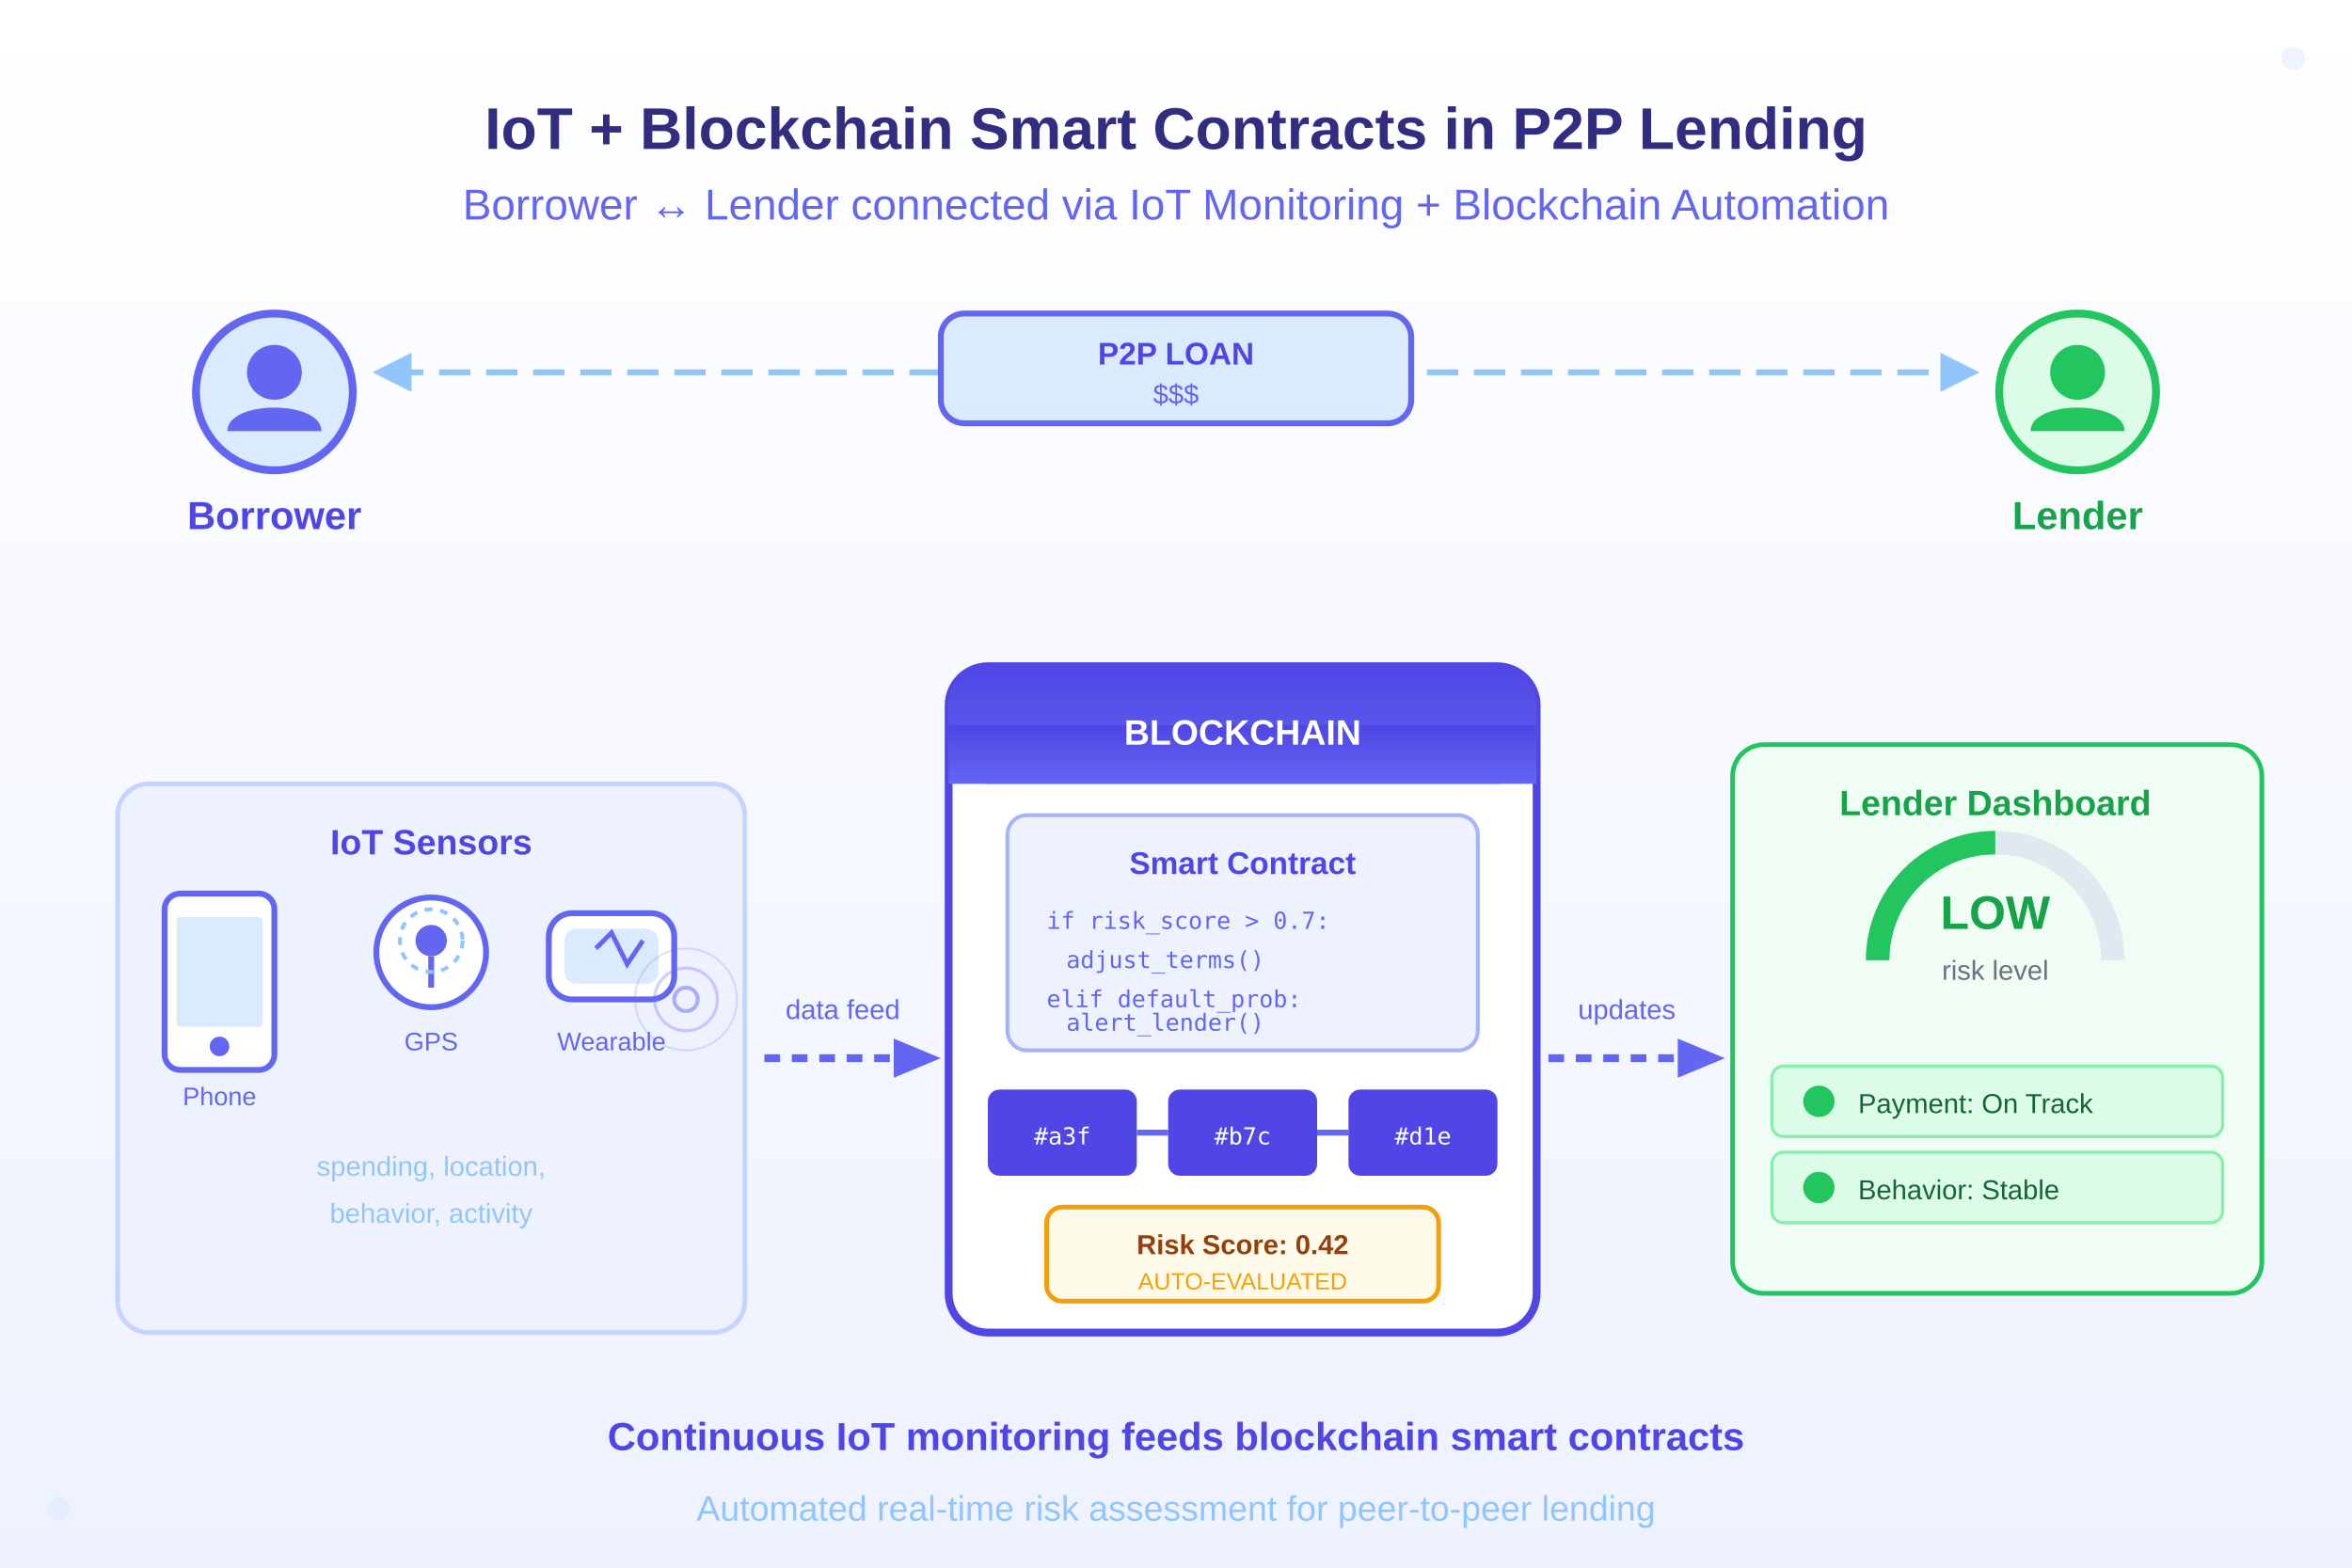
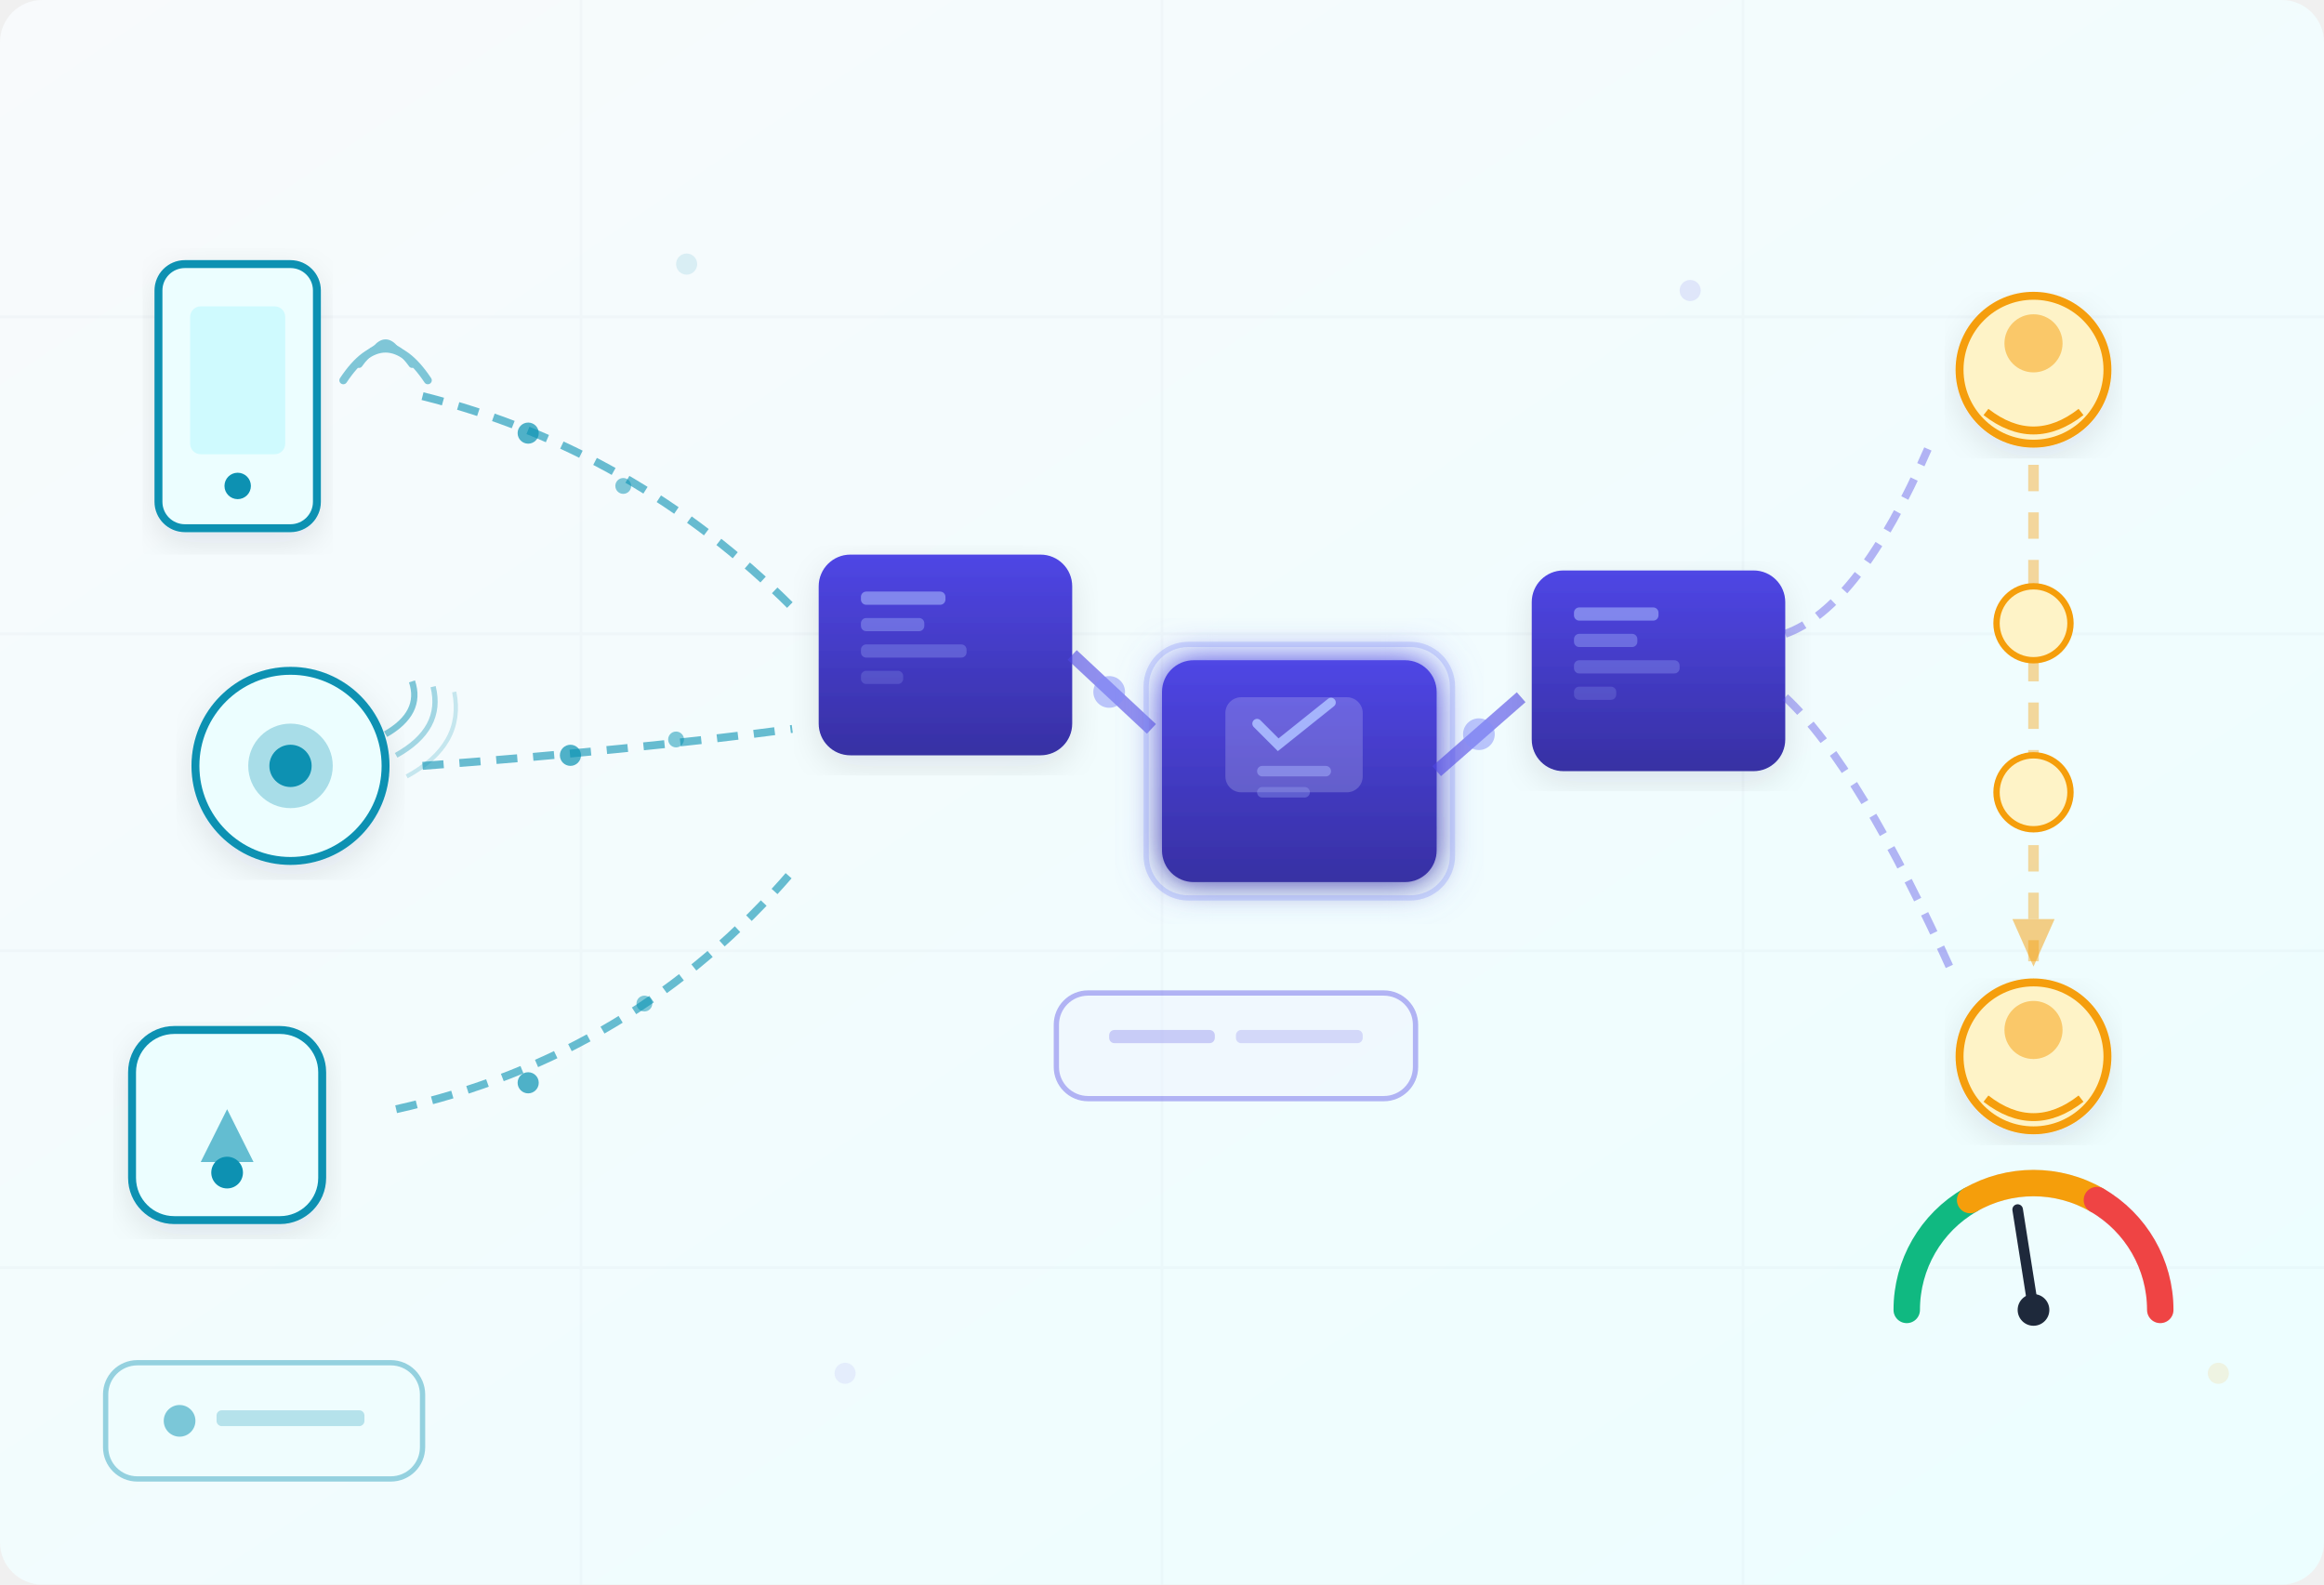
- <svg xmlns="http://www.w3.org/2000/svg" viewBox="0 0 600 400">
+ <svg xmlns="http://www.w3.org/2000/svg" viewBox="0 0 440 300" width="440" height="300">
  <defs>
-     <linearGradient id="bg" x1="0" y1="0" x2="0" y2="1">
-       <stop offset="0%" stop-color="#ffffff" />
-       <stop offset="100%" stop-color="#eef2ff" />
+     <linearGradient id="bgGrad" x1="0%" y1="0%" x2="100%" y2="100%">
+       <stop offset="0%" style="stop-color:#f8fafc;stop-opacity:1" />
+       <stop offset="100%" style="stop-color:#ecfeff;stop-opacity:1" />
    </linearGradient>
-     <linearGradient id="blockGrad" x1="0" y1="0" x2="0" y2="1">
-       <stop offset="0%" stop-color="#4f46e5" />
-       <stop offset="100%" stop-color="#6366f1" />
+     <linearGradient id="blockGrad" x1="0%" y1="0%" x2="0%" y2="100%">
+       <stop offset="0%" style="stop-color:#4f46e5;stop-opacity:1" />
+       <stop offset="100%" style="stop-color:#3730a3;stop-opacity:1" />
    </linearGradient>
+     <filter id="glow">
+       <feGaussianBlur stdDeviation="3" result="blur" />
+       <feMerge>
+         <feMergeNode in="blur" />
+         <feMergeNode in="SourceGraphic" />
+       </feMerge>
+     </filter>
+     <filter id="softShadow">
+       <feDropShadow dx="0" dy="2" stdDeviation="3" flood-color="#0f172a" flood-opacity="0.1" />
+     </filter>
  </defs>
-   <rect width="600" height="400" fill="url(#bg)" />
-   <text x="300" y="38" font-family="Arial, sans-serif" font-size="15" fill="#312e81" text-anchor="middle" font-weight="bold">IoT + Blockchain Smart Contracts in P2P Lending</text>
-   <text x="300" y="56" font-family="Arial, sans-serif" font-size="11" fill="#6366f1" text-anchor="middle">Borrower ↔ Lender connected via IoT Monitoring + Blockchain Automation</text>
-   <g transform="translate(70, 100)">
-     <circle cx="0" cy="0" r="20" fill="#dbeafe" stroke="#6366f1" stroke-width="2" />
-     <circle cx="0" cy="-5" r="7" fill="#6366f1" />
-     <path d="M-12,10 C-12,2 12,2 12,10" fill="#6366f1" />
-     <text x="0" y="35" font-family="Arial, sans-serif" font-size="10" fill="#4f46e5" text-anchor="middle" font-weight="bold">Borrower</text>
+   <rect width="440" height="300" fill="url(#bgGrad)" rx="8" />
+   <g opacity="0.06">
+     <line x1="0" y1="60" x2="440" y2="60" stroke="#94a3b8" stroke-width="0.5" />
+     <line x1="0" y1="120" x2="440" y2="120" stroke="#94a3b8" stroke-width="0.5" />
+     <line x1="0" y1="180" x2="440" y2="180" stroke="#94a3b8" stroke-width="0.5" />
+     <line x1="0" y1="240" x2="440" y2="240" stroke="#94a3b8" stroke-width="0.5" />
+     <line x1="110" y1="0" x2="110" y2="300" stroke="#94a3b8" stroke-width="0.5" />
+     <line x1="220" y1="0" x2="220" y2="300" stroke="#94a3b8" stroke-width="0.5" />
+     <line x1="330" y1="0" x2="330" y2="300" stroke="#94a3b8" stroke-width="0.5" />
  </g>
-   <g transform="translate(530, 100)">
-     <circle cx="0" cy="0" r="20" fill="#dcfce7" stroke="#22c55e" stroke-width="2" />
-     <circle cx="0" cy="-5" r="7" fill="#22c55e" />
-     <path d="M-12,10 C-12,2 12,2 12,10" fill="#22c55e" />
-     <text x="0" y="35" font-family="Arial, sans-serif" font-size="10" fill="#16a34a" text-anchor="middle" font-weight="bold">Lender</text>
+   <g filter="url(#softShadow)">
+     <rect x="30" y="50" width="30" height="50" rx="5" fill="#ecfeff" stroke="#0891b2" stroke-width="1.5" />
+     <rect x="36" y="58" width="18" height="28" rx="2" fill="#cffafe" />
+     <circle cx="45" cy="92" r="2.5" fill="#0891b2" />
  </g>
-   <line x1="100" y1="95" x2="500" y2="95" stroke="#93c5fd" stroke-width="1.5" stroke-dasharray="8,4" />
-   <rect x="240" y="80" width="120" height="28" rx="6" fill="#dbeafe" stroke="#6366f1" stroke-width="1.5" />
-   <text x="300" y="93" font-family="Arial, sans-serif" font-size="8" fill="#4f46e5" text-anchor="middle" font-weight="bold">P2P LOAN</text>
-   <text x="300" y="103" font-family="Arial, sans-serif" font-size="7" fill="#6366f1" text-anchor="middle">$$$</text>
-   <polygon points="105,90 95,95 105,100" fill="#93c5fd" />
-   <polygon points="495,90 505,95 495,100" fill="#93c5fd" />
-   <g transform="translate(30, 200)">
-     <rect x="0" y="0" width="160" height="140" rx="8" fill="#eef2ff" stroke="#c7d2fe" stroke-width="1.2" />
-     <text x="80" y="18" font-family="Arial, sans-serif" font-size="9" fill="#4f46e5" text-anchor="middle" font-weight="bold">IoT Sensors</text>
-     <rect x="12" y="28" width="28" height="45" rx="4" fill="#ffffff" stroke="#6366f1" stroke-width="1.5" />
-     <rect x="15" y="34" width="22" height="28" rx="1" fill="#dbeafe" />
-     <circle cx="26" cy="67" r="2.5" fill="#6366f1" />
-     <text x="26" y="82" font-family="Arial, sans-serif" font-size="6.5" fill="#6366f1" text-anchor="middle">Phone</text>
-     <g transform="translate(65, 28)">
-       <circle cx="15" cy="15" r="14" fill="#ffffff" stroke="#6366f1" stroke-width="1.5" />
-       <circle cx="15" cy="12" r="4" fill="#6366f1" />
-       <path d="M15,16 L15,24" stroke="#6366f1" stroke-width="1.5" />
-       <circle cx="15" cy="12" r="8" fill="none" stroke="#93c5fd" stroke-width="1" stroke-dasharray="2,2" />
-       <text x="15" y="40" font-family="Arial, sans-serif" font-size="6.5" fill="#6366f1" text-anchor="middle">GPS</text>
-     </g>
-     <g transform="translate(110, 28)">
-       <rect x="0" y="5" width="32" height="22" rx="6" fill="#ffffff" stroke="#6366f1" stroke-width="1.5" />
-       <rect x="4" y="9" width="24" height="14" rx="3" fill="#dbeafe" />
-       <path d="M12,14 L16,10 L20,18 L24,12" fill="none" stroke="#6366f1" stroke-width="1.2" />
-       <text x="16" y="40" font-family="Arial, sans-serif" font-size="6.5" fill="#6366f1" text-anchor="middle">Wearable</text>
-     </g>
-     <text x="80" y="100" font-family="Arial, sans-serif" font-size="7" fill="#93c5fd" text-anchor="middle">spending, location,</text>
-     <text x="80" y="112" font-family="Arial, sans-serif" font-size="7" fill="#93c5fd" text-anchor="middle">behavior, activity</text>
-     <circle cx="145" cy="55" r="3" fill="none" stroke="#6366f1" stroke-width="1" opacity="0.5" />
-     <circle cx="145" cy="55" r="8" fill="none" stroke="#6366f1" stroke-width="0.8" opacity="0.3" />
-     <circle cx="145" cy="55" r="13" fill="none" stroke="#6366f1" stroke-width="0.5" opacity="0.2" />
+   <g filter="url(#softShadow)">
+     <circle cx="55" cy="145" r="18" fill="#ecfeff" stroke="#0891b2" stroke-width="1.5" />
+     <circle cx="55" cy="145" r="8" fill="#0891b2" opacity="0.3" />
+     <circle cx="55" cy="145" r="4" fill="#0891b2" />
  </g>
-   <line x1="195" y1="270" x2="228" y2="270" stroke="#6366f1" stroke-width="2" stroke-dasharray="4,3" />
-   <polygon points="228,265 240,270 228,275" fill="#6366f1" />
-   <text x="215" y="260" font-family="Arial, sans-serif" font-size="7" fill="#6366f1" text-anchor="middle">data feed</text>
-   <g transform="translate(242, 170)">
-     <rect x="0" y="0" width="150" height="170" rx="10" fill="#ffffff" stroke="#4f46e5" stroke-width="2" />
-     <rect x="0" y="0" width="150" height="30" rx="10" fill="url(#blockGrad)" />
-     <rect x="0" y="15" width="150" height="15" fill="url(#blockGrad)" />
-     <text x="75" y="20" font-family="Arial, sans-serif" font-size="9" fill="#ffffff" text-anchor="middle" font-weight="bold">BLOCKCHAIN</text>
-     <rect x="15" y="38" width="120" height="60" rx="5" fill="#eef2ff" stroke="#a5b4fc" stroke-width="1" />
-     <text x="75" y="53" font-family="Arial, sans-serif" font-size="8" fill="#4f46e5" text-anchor="middle" font-weight="bold">Smart Contract</text>
-     <text x="25" y="67" font-family="monospace" font-size="6" fill="#6366f1">if risk_score &gt; 0.7:</text>
-     <text x="30" y="77" font-family="monospace" font-size="6" fill="#6366f1">  adjust_terms()</text>
-     <text x="25" y="87" font-family="monospace" font-size="6" fill="#6366f1">elif default_prob:</text>
-     <text x="30" y="93" font-family="monospace" font-size="6" fill="#6366f1">  alert_lender()</text>
-     <rect x="10" y="108" width="38" height="22" rx="3" fill="#4f46e5" />
-     <text x="29" y="122" font-family="monospace" font-size="6" fill="#ffffff" text-anchor="middle">#a3f</text>
-     <line x1="48" y1="119" x2="56" y2="119" stroke="#6366f1" stroke-width="1.5" />
-     <rect x="56" y="108" width="38" height="22" rx="3" fill="#4f46e5" />
-     <text x="75" y="122" font-family="monospace" font-size="6" fill="#ffffff" text-anchor="middle">#b7c</text>
-     <line x1="94" y1="119" x2="102" y2="119" stroke="#6366f1" stroke-width="1.5" />
-     <rect x="102" y="108" width="38" height="22" rx="3" fill="#4f46e5" />
-     <text x="121" y="122" font-family="monospace" font-size="6" fill="#ffffff" text-anchor="middle">#d1e</text>
-     <rect x="25" y="138" width="100" height="24" rx="4" fill="#fffbeb" stroke="#f59e0b" stroke-width="1.2" />
-     <text x="75" y="150" font-family="Arial, sans-serif" font-size="7" fill="#92400e" text-anchor="middle" font-weight="bold">Risk Score: 0.42</text>
-     <text x="75" y="159" font-family="Arial, sans-serif" font-size="6" fill="#f59e0b" text-anchor="middle">AUTO-EVALUATED</text>
+   <path d="M73 139 Q80 135 78 129" fill="none" stroke="#0891b2" stroke-width="1.2" opacity="0.5" />
+   <path d="M75 143 Q84 138 82 130" fill="none" stroke="#0891b2" stroke-width="1" opacity="0.35" />
+   <path d="M77 147 Q88 141 86 131" fill="none" stroke="#0891b2" stroke-width="0.8" opacity="0.2" />
+   <g filter="url(#softShadow)">
+     <rect x="25" y="195" width="36" height="36" rx="8" fill="#ecfeff" stroke="#0891b2" stroke-width="1.5" />
+     <path d="M43 206 L43 210 L38 220 L48 220 L43 210" fill="#0891b2" opacity="0.6" />
+     <circle cx="43" cy="222" r="3" fill="#0891b2" />
  </g>
-   <line x1="395" y1="270" x2="428" y2="270" stroke="#6366f1" stroke-width="2" stroke-dasharray="4,3" />
-   <polygon points="428,265 440,270 428,275" fill="#6366f1" />
-   <text x="415" y="260" font-family="Arial, sans-serif" font-size="7" fill="#6366f1" text-anchor="middle">updates</text>
-   <g transform="translate(442, 190)">
-     <rect x="0" y="0" width="135" height="140" rx="8" fill="#f0fdf4" stroke="#22c55e" stroke-width="1.2" />
-     <text x="67" y="18" font-family="Arial, sans-serif" font-size="9" fill="#16a34a" text-anchor="middle" font-weight="bold">Lender Dashboard</text>
-     <g transform="translate(67, 55)">
-       <path d="M-30,0 A30,30 0 0,1 30,0" fill="none" stroke="#e2e8f0" stroke-width="6" />
-       <path d="M-30,0 A30,30 0 0,1 0,-30" fill="none" stroke="#22c55e" stroke-width="6" />
-       <text x="0" y="-8" font-family="Arial, sans-serif" font-size="12" fill="#16a34a" text-anchor="middle" font-weight="bold">LOW</text>
-       <text x="0" y="5" font-family="Arial, sans-serif" font-size="7" fill="#6b7280" text-anchor="middle">risk level</text>
-     </g>
-     <rect x="10" y="82" width="115" height="18" rx="3" fill="#dcfce7" stroke="#86efac" stroke-width="0.8" />
-     <circle cx="22" cy="91" r="4" fill="#22c55e" />
-     <text x="32" y="94" font-family="Arial, sans-serif" font-size="7" fill="#166534">Payment: On Track</text>
-     <rect x="10" y="104" width="115" height="18" rx="3" fill="#dcfce7" stroke="#86efac" stroke-width="0.8" />
-     <circle cx="22" cy="113" r="4" fill="#22c55e" />
-     <text x="32" y="116" font-family="Arial, sans-serif" font-size="7" fill="#166534">Behavior: Stable</text>
+   <g transform="translate(65, 60)" opacity="0.5">
+     <path d="M0 12 Q8 0 16 12" fill="none" stroke="#0891b2" stroke-width="1.5" stroke-linecap="round" />
+     <path d="M3 9 Q8 2 13 9" fill="none" stroke="#0891b2" stroke-width="1.3" stroke-linecap="round" />
+     <path d="M6 6 Q8 3.5 10 6" fill="none" stroke="#0891b2" stroke-width="1" stroke-linecap="round" />
  </g>
-   <text x="300" y="370" font-family="Arial, sans-serif" font-size="10" fill="#4f46e5" text-anchor="middle" font-weight="600">Continuous IoT monitoring feeds blockchain smart contracts</text>
-   <text x="300" y="388" font-family="Arial, sans-serif" font-size="9" fill="#93c5fd" text-anchor="middle">Automated real-time risk assessment for peer-to-peer lending</text>
-   <circle cx="15" cy="385" r="3" fill="#dbeafe" opacity="0.5" />
-   <circle cx="585" cy="15" r="3" fill="#dbeafe" opacity="0.5" />
+   <g opacity="0.6">
+     <path d="M80 75 Q120 85 150 115" fill="none" stroke="#0891b2" stroke-width="1.5" stroke-dasharray="4 3" />
+     <path d="M80 145 Q120 142 150 138" fill="none" stroke="#0891b2" stroke-width="1.5" stroke-dasharray="4 3" />
+     <path d="M75 210 Q120 200 150 165" fill="none" stroke="#0891b2" stroke-width="1.5" stroke-dasharray="4 3" />
+   </g>
+   <circle cx="100" cy="82" r="2" fill="#0891b2" opacity="0.7" />
+   <circle cx="118" cy="92" r="1.5" fill="#0891b2" opacity="0.5" />
+   <circle cx="108" cy="143" r="2" fill="#0891b2" opacity="0.7" />
+   <circle cx="128" cy="140" r="1.5" fill="#0891b2" opacity="0.5" />
+   <circle cx="100" cy="205" r="2" fill="#0891b2" opacity="0.7" />
+   <circle cx="122" cy="190" r="1.5" fill="#0891b2" opacity="0.5" />
+   <g filter="url(#softShadow)">
+     <rect x="155" y="105" width="48" height="38" rx="6" fill="url(#blockGrad)" />
+     <rect x="163" y="112" width="16" height="2.5" rx="1" fill="#a5b4fc" opacity="0.6" />
+     <rect x="163" y="117" width="12" height="2.5" rx="1" fill="#a5b4fc" opacity="0.4" />
+     <rect x="163" y="122" width="20" height="2.5" rx="1" fill="#a5b4fc" opacity="0.3" />
+     <rect x="163" y="127" width="8" height="2.5" rx="1" fill="#a5b4fc" opacity="0.2" />
+   </g>
+   <line x1="203" y1="124" x2="218" y2="138" stroke="#4f46e5" stroke-width="2.5" opacity="0.6" />
+   <circle cx="210" cy="131" r="3" fill="#818cf8" opacity="0.5" />
+   <g filter="url(#glow)">
+     <rect x="220" y="125" width="52" height="42" rx="6" fill="url(#blockGrad)" />
+     <rect x="232" y="132" width="26" height="18" rx="3" fill="#eef2ff" opacity="0.2" />
+     <path d="M238 137 L242 141 L252 133" fill="none" stroke="#a5b4fc" stroke-width="1.8" stroke-linecap="round" />
+     <rect x="238" y="145" width="14" height="2" rx="1" fill="#a5b4fc" opacity="0.5" />
+     <rect x="238" y="149" width="10" height="2" rx="1" fill="#a5b4fc" opacity="0.3" />
+     <rect x="217" y="122" width="58" height="48" rx="8" fill="none" stroke="#818cf8" stroke-width="1" opacity="0.3" />
+   </g>
+   <line x1="272" y1="146" x2="288" y2="132" stroke="#4f46e5" stroke-width="2.5" opacity="0.6" />
+   <circle cx="280" cy="139" r="3" fill="#818cf8" opacity="0.5" />
+   <g filter="url(#softShadow)">
+     <rect x="290" y="108" width="48" height="38" rx="6" fill="url(#blockGrad)" />
+     <rect x="298" y="115" width="16" height="2.5" rx="1" fill="#a5b4fc" opacity="0.6" />
+     <rect x="298" y="120" width="12" height="2.5" rx="1" fill="#a5b4fc" opacity="0.4" />
+     <rect x="298" y="125" width="20" height="2.5" rx="1" fill="#a5b4fc" opacity="0.3" />
+     <rect x="298" y="130" width="8" height="2.5" rx="1" fill="#a5b4fc" opacity="0.2" />
+   </g>
+   <path d="M338 120 Q352 115 365 85" fill="none" stroke="#4f46e5" stroke-width="1.5" stroke-dasharray="4 3" opacity="0.4" />
+   <path d="M338 132 Q352 145 370 185" fill="none" stroke="#4f46e5" stroke-width="1.5" stroke-dasharray="4 3" opacity="0.4" />
+   <g filter="url(#softShadow)">
+     <circle cx="385" cy="70" r="14" fill="#fef3c7" stroke="#f59e0b" stroke-width="1.5" />
+     <circle cx="385" cy="65" r="5.5" fill="#f59e0b" opacity="0.5" />
+     <path d="M376 78 Q385 85 394 78" fill="none" stroke="#f59e0b" stroke-width="1.5" />
+   </g>
+   <g filter="url(#softShadow)">
+     <circle cx="385" cy="200" r="14" fill="#fef3c7" stroke="#f59e0b" stroke-width="1.5" />
+     <circle cx="385" cy="195" r="5.5" fill="#f59e0b" opacity="0.5" />
+     <path d="M376 208 Q385 215 394 208" fill="none" stroke="#f59e0b" stroke-width="1.5" />
+   </g>
+   <line x1="385" y1="88" x2="385" y2="182" stroke="#f59e0b" stroke-width="2" stroke-dasharray="5 4" opacity="0.4" />
+   <polygon points="381,174 385,183 389,174" fill="#f59e0b" opacity="0.5" />
+   <circle cx="385" cy="118" r="7" fill="#fef3c7" stroke="#f59e0b" stroke-width="1.2" />
+   <circle cx="385" cy="150" r="7" fill="#fef3c7" stroke="#f59e0b" stroke-width="1.2" />
+   <g transform="translate(385, 248)">
+     <path d="M-24 0 A24 24 0 0 1 24 0" fill="none" stroke="#e2e8f0" stroke-width="5" stroke-linecap="round" />
+     <path d="M-24 0 A24 24 0 0 1 -12 -20.8" fill="none" stroke="#10b981" stroke-width="5" stroke-linecap="round" />
+     <path d="M-12 -20.8 A24 24 0 0 1 12 -20.8" fill="none" stroke="#f59e0b" stroke-width="5" stroke-linecap="round" />
+     <path d="M12 -20.8 A24 24 0 0 1 24 0" fill="none" stroke="#ef4444" stroke-width="5" stroke-linecap="round" />
+     <line x1="0" y1="0" x2="-3" y2="-19" stroke="#1e293b" stroke-width="2" stroke-linecap="round" />
+     <circle cx="0" cy="0" r="3" fill="#1e293b" />
+   </g>
+   <circle cx="130" cy="50" r="2" fill="#0891b2" opacity="0.12" />
+   <circle cx="320" cy="55" r="2" fill="#4f46e5" opacity="0.12" />
+   <circle cx="420" cy="260" r="2" fill="#f59e0b" opacity="0.12" />
+   <circle cx="160" cy="260" r="2" fill="#4f46e5" opacity="0.08" />
+   <rect x="20" y="258" width="60" height="22" rx="6" fill="#ecfeff" stroke="#0891b2" stroke-width="1" opacity="0.4" />
+   <circle cx="34" cy="269" r="3" fill="#0891b2" opacity="0.5" />
+   <rect x="41" y="267" width="28" height="3" rx="1" fill="#0891b2" opacity="0.25" />
+   <rect x="200" y="188" width="68" height="20" rx="6" fill="#eef2ff" stroke="#4f46e5" stroke-width="1" opacity="0.4" />
+   <rect x="210" y="195" width="20" height="2.5" rx="1" fill="#4f46e5" opacity="0.25" />
+   <rect x="234" y="195" width="24" height="2.5" rx="1" fill="#4f46e5" opacity="0.18" />
</svg>
